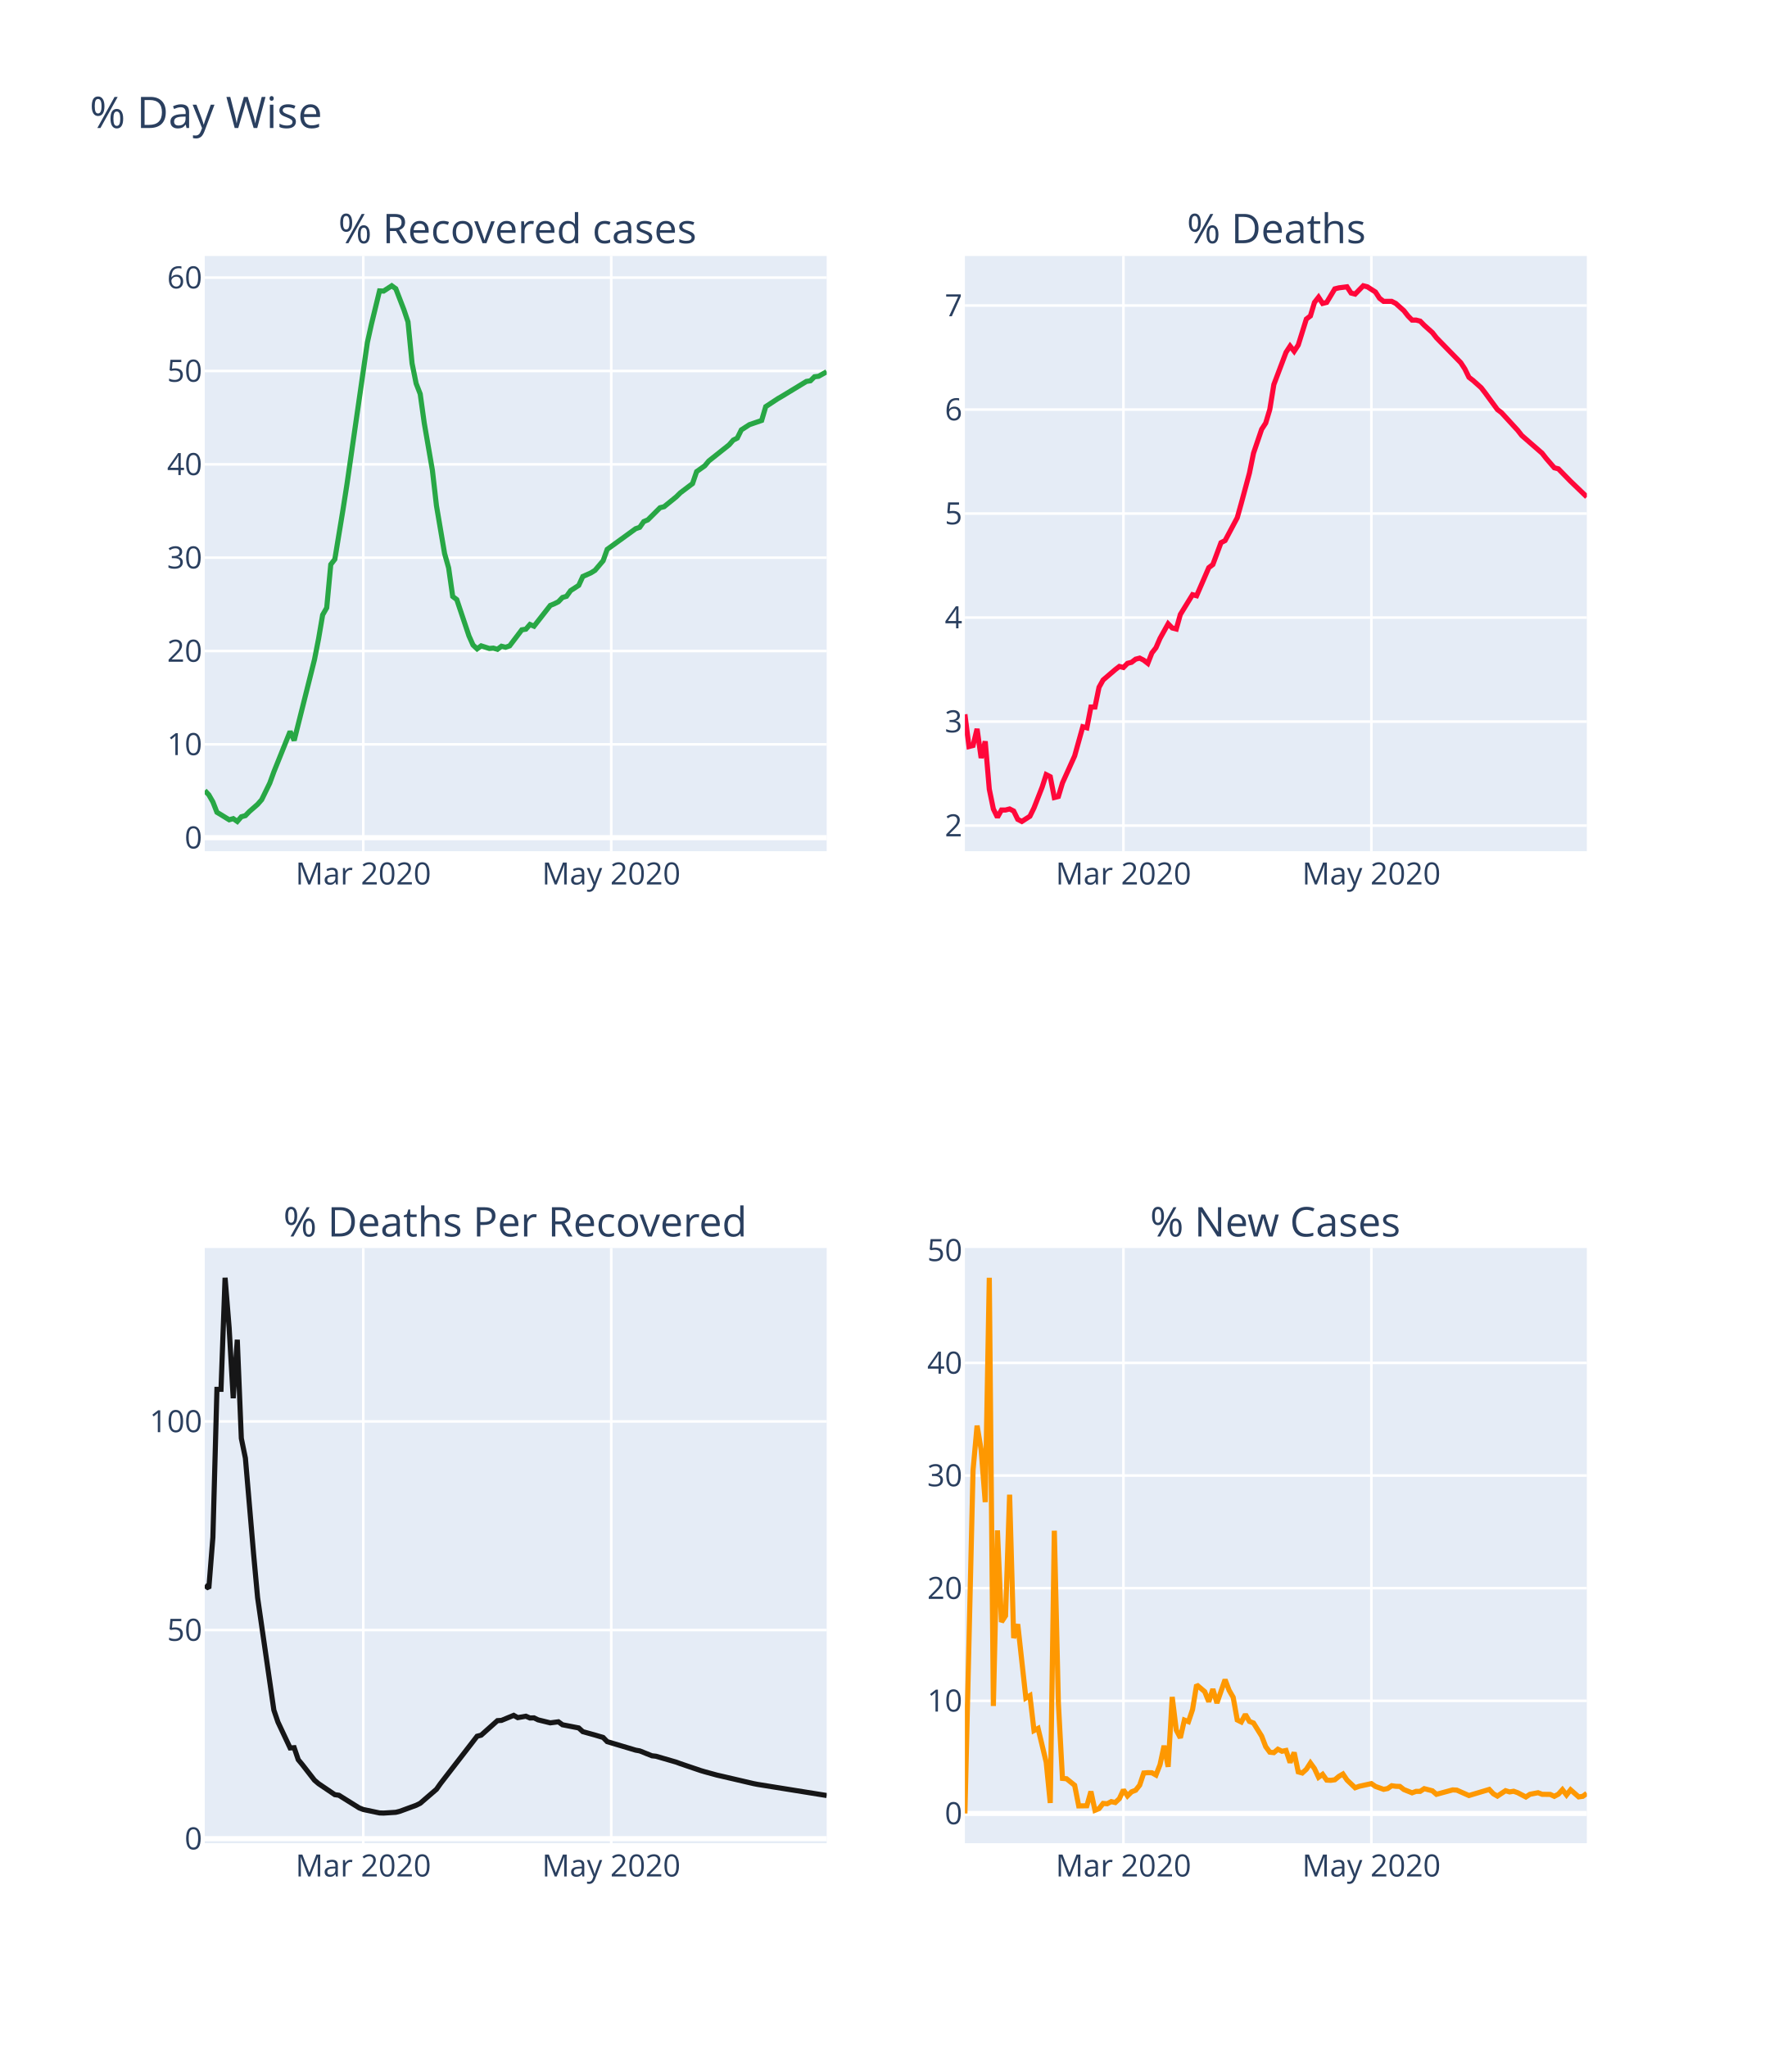
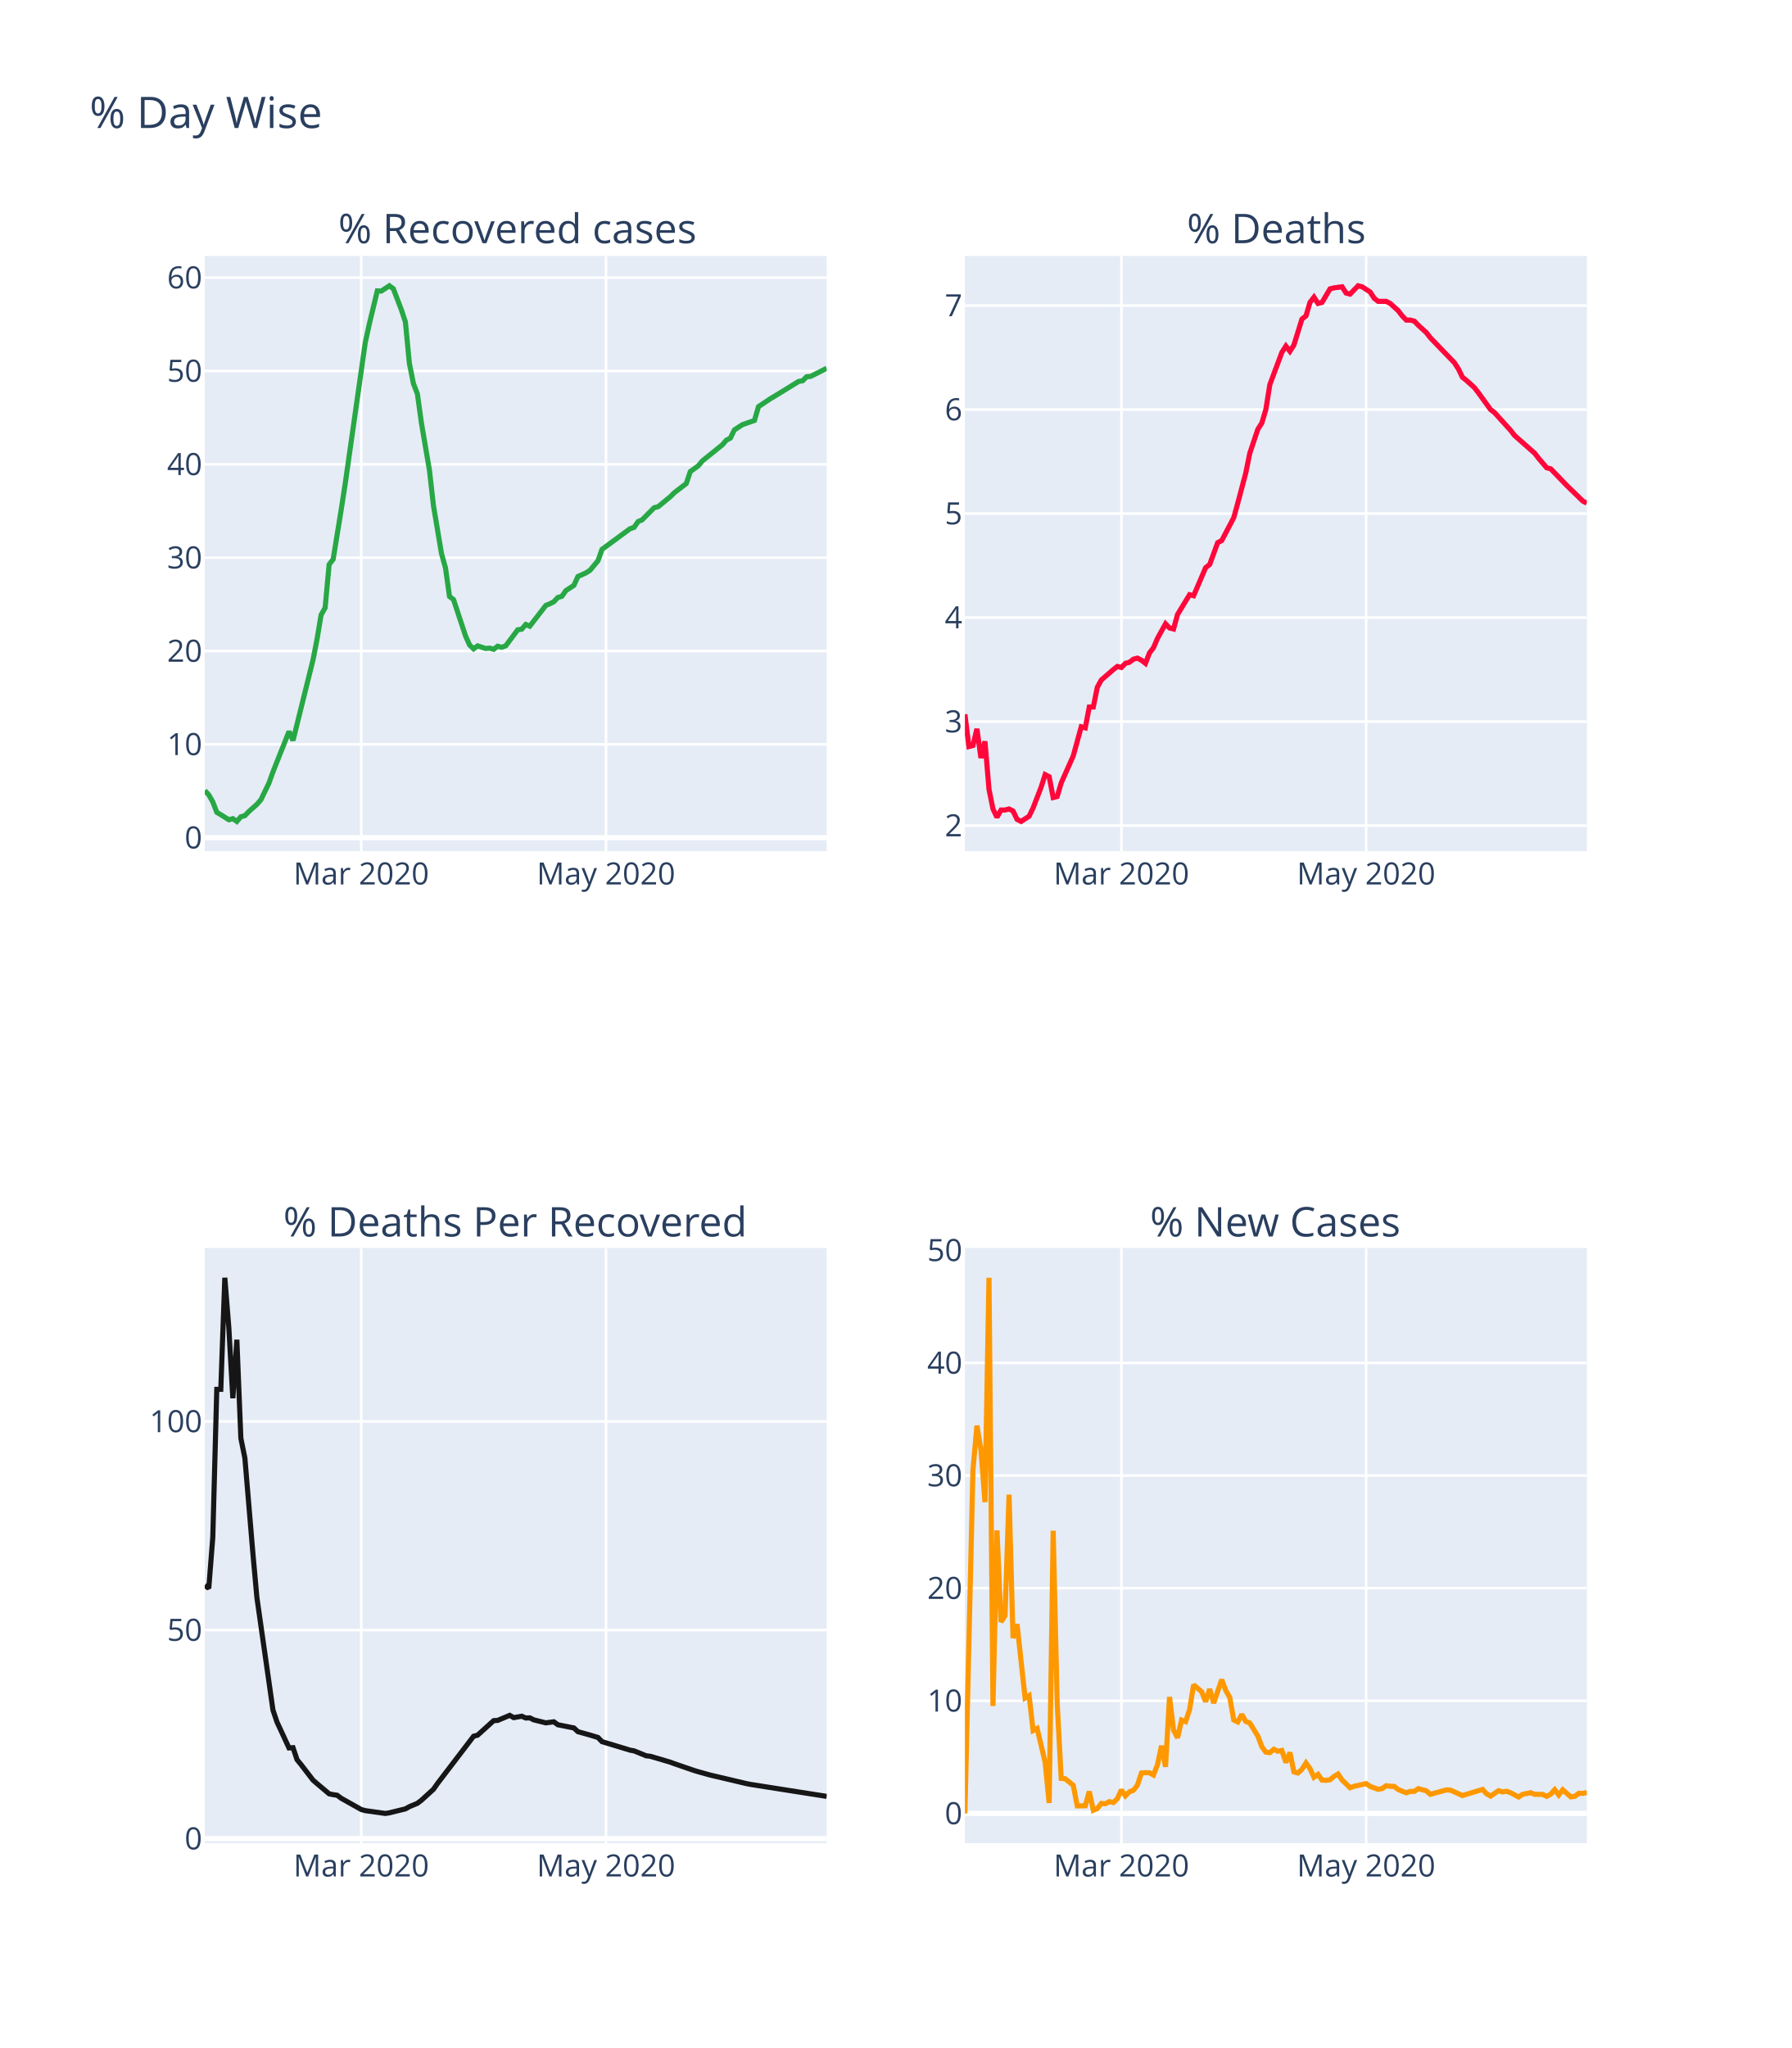
<svg xmlns="http://www.w3.org/2000/svg" class="main-svg" width="700" height="800" style="" viewBox="0 0 700 800">
  <rect x="0" y="0" width="700" height="800" style="fill: rgb(255, 255, 255); fill-opacity: 1;" />
-   <defs id="defs-163cea">
+   <defs id="defs-636d92">
    <g class="clips">
-       <clipPath id="clip163ceaxyplot" class="plotclip">
+       <clipPath id="clip636d92xyplot" class="plotclip">
        <rect width="243" height="232.5" />
      </clipPath>
-       <clipPath id="clip163ceax2y2plot" class="plotclip">
+       <clipPath id="clip636d92x2y2plot" class="plotclip">
        <rect width="243" height="232.5" />
      </clipPath>
-       <clipPath id="clip163ceax3y3plot" class="plotclip">
+       <clipPath id="clip636d92x3y3plot" class="plotclip">
        <rect width="243" height="232.5" />
      </clipPath>
-       <clipPath id="clip163ceax4y4plot" class="plotclip">
+       <clipPath id="clip636d92x4y4plot" class="plotclip">
        <rect width="243" height="232.5" />
      </clipPath>
-       <clipPath class="axesclip" id="clip163ceax">
+       <clipPath class="axesclip" id="clip636d92x">
        <rect x="80" y="0" width="243" height="800" />
      </clipPath>
-       <clipPath class="axesclip" id="clip163ceay">
+       <clipPath class="axesclip" id="clip636d92y">
        <rect x="0" y="100" width="700" height="232.5" />
      </clipPath>
-       <clipPath class="axesclip" id="clip163ceaxy">
+       <clipPath class="axesclip" id="clip636d92xy">
        <rect x="80" y="100" width="243" height="232.5" />
      </clipPath>
-       <clipPath class="axesclip" id="clip163ceay2">
+       <clipPath class="axesclip" id="clip636d92y2">
        <rect x="0" y="100" width="700" height="232.5" />
      </clipPath>
-       <clipPath class="axesclip" id="clip163ceaxy2">
+       <clipPath class="axesclip" id="clip636d92xy2">
        <rect x="80" y="100" width="243" height="232.5" />
      </clipPath>
-       <clipPath class="axesclip" id="clip163ceay3">
+       <clipPath class="axesclip" id="clip636d92y3">
        <rect x="0" y="487.5" width="700" height="232.5" />
      </clipPath>
-       <clipPath class="axesclip" id="clip163ceaxy3">
+       <clipPath class="axesclip" id="clip636d92xy3">
        <rect x="80" y="487.5" width="243" height="232.5" />
      </clipPath>
-       <clipPath class="axesclip" id="clip163ceay4">
+       <clipPath class="axesclip" id="clip636d92y4">
        <rect x="0" y="487.5" width="700" height="232.5" />
      </clipPath>
-       <clipPath class="axesclip" id="clip163ceaxy4">
+       <clipPath class="axesclip" id="clip636d92xy4">
        <rect x="80" y="487.5" width="243" height="232.5" />
      </clipPath>
-       <clipPath class="axesclip" id="clip163ceax2">
+       <clipPath class="axesclip" id="clip636d92x2">
        <rect x="377" y="0" width="243" height="800" />
      </clipPath>
-       <clipPath class="axesclip" id="clip163ceax2y">
+       <clipPath class="axesclip" id="clip636d92x2y">
        <rect x="377" y="100" width="243" height="232.5" />
      </clipPath>
-       <clipPath class="axesclip" id="clip163ceax2y2">
+       <clipPath class="axesclip" id="clip636d92x2y2">
        <rect x="377" y="100" width="243" height="232.5" />
      </clipPath>
-       <clipPath class="axesclip" id="clip163ceax2y3">
+       <clipPath class="axesclip" id="clip636d92x2y3">
        <rect x="377" y="487.5" width="243" height="232.5" />
      </clipPath>
-       <clipPath class="axesclip" id="clip163ceax2y4">
+       <clipPath class="axesclip" id="clip636d92x2y4">
        <rect x="377" y="487.5" width="243" height="232.5" />
      </clipPath>
-       <clipPath class="axesclip" id="clip163ceax3">
+       <clipPath class="axesclip" id="clip636d92x3">
        <rect x="80" y="0" width="243" height="800" />
      </clipPath>
-       <clipPath class="axesclip" id="clip163ceax3y">
+       <clipPath class="axesclip" id="clip636d92x3y">
        <rect x="80" y="100" width="243" height="232.5" />
      </clipPath>
-       <clipPath class="axesclip" id="clip163ceax3y2">
+       <clipPath class="axesclip" id="clip636d92x3y2">
        <rect x="80" y="100" width="243" height="232.5" />
      </clipPath>
-       <clipPath class="axesclip" id="clip163ceax3y3">
+       <clipPath class="axesclip" id="clip636d92x3y3">
        <rect x="80" y="487.5" width="243" height="232.5" />
      </clipPath>
-       <clipPath class="axesclip" id="clip163ceax3y4">
+       <clipPath class="axesclip" id="clip636d92x3y4">
        <rect x="80" y="487.5" width="243" height="232.5" />
      </clipPath>
-       <clipPath class="axesclip" id="clip163ceax4">
+       <clipPath class="axesclip" id="clip636d92x4">
        <rect x="377" y="0" width="243" height="800" />
      </clipPath>
-       <clipPath class="axesclip" id="clip163ceax4y">
+       <clipPath class="axesclip" id="clip636d92x4y">
        <rect x="377" y="100" width="243" height="232.5" />
      </clipPath>
-       <clipPath class="axesclip" id="clip163ceax4y2">
+       <clipPath class="axesclip" id="clip636d92x4y2">
        <rect x="377" y="100" width="243" height="232.5" />
      </clipPath>
-       <clipPath class="axesclip" id="clip163ceax4y3">
+       <clipPath class="axesclip" id="clip636d92x4y3">
        <rect x="377" y="487.5" width="243" height="232.5" />
      </clipPath>
-       <clipPath class="axesclip" id="clip163ceax4y4">
+       <clipPath class="axesclip" id="clip636d92x4y4">
        <rect x="377" y="487.5" width="243" height="232.5" />
      </clipPath>
    </g>
    <g class="gradients" />
  </defs>
  <g class="bglayer">
    <rect class="bg" x="80" y="100" width="243" height="232.5" style="fill: rgb(229, 236, 246); fill-opacity: 1; stroke-width: 0;" />
    <rect class="bg" x="377" y="100" width="243" height="232.5" style="fill: rgb(229, 236, 246); fill-opacity: 1; stroke-width: 0;" />
    <rect class="bg" x="80" y="487.5" width="243" height="232.5" style="fill: rgb(229, 236, 246); fill-opacity: 1; stroke-width: 0;" />
    <rect class="bg" x="377" y="487.5" width="243" height="232.5" style="fill: rgb(229, 236, 246); fill-opacity: 1; stroke-width: 0;" />
  </g>
  <g class="layer-below">
    <g class="imagelayer" />
    <g class="shapelayer" />
  </g>
  <g class="cartesianlayer">
    <g class="subplot xy">
      <g class="layer-subplot">
        <g class="shapelayer" />
        <g class="imagelayer" />
      </g>
      <g class="gridlayer">
        <g class="x">
-           <path class="xgrid crisp" transform="translate(141.94,0)" d="M0,100v232.5" style="stroke: rgb(255, 255, 255); stroke-opacity: 1; stroke-width: 1px;" />
-           <path class="xgrid crisp" transform="translate(238.82,0)" d="M0,100v232.5" style="stroke: rgb(255, 255, 255); stroke-opacity: 1; stroke-width: 1px;" />
+           <path class="xgrid crisp" transform="translate(141.14,0)" d="M0,100v232.5" style="stroke: rgb(255, 255, 255); stroke-opacity: 1; stroke-width: 1px;" />
+           <path class="xgrid crisp" transform="translate(236.77,0)" d="M0,100v232.5" style="stroke: rgb(255, 255, 255); stroke-opacity: 1; stroke-width: 1px;" />
        </g>
        <g class="y">
          <path class="ygrid crisp" transform="translate(0,290.76)" d="M80,0h243" style="stroke: rgb(255, 255, 255); stroke-opacity: 1; stroke-width: 1px;" />
          <path class="ygrid crisp" transform="translate(0,254.3)" d="M80,0h243" style="stroke: rgb(255, 255, 255); stroke-opacity: 1; stroke-width: 1px;" />
          <path class="ygrid crisp" transform="translate(0,217.84)" d="M80,0h243" style="stroke: rgb(255, 255, 255); stroke-opacity: 1; stroke-width: 1px;" />
          <path class="ygrid crisp" transform="translate(0,181.38)" d="M80,0h243" style="stroke: rgb(255, 255, 255); stroke-opacity: 1; stroke-width: 1px;" />
          <path class="ygrid crisp" transform="translate(0,144.91)" d="M80,0h243" style="stroke: rgb(255, 255, 255); stroke-opacity: 1; stroke-width: 1px;" />
          <path class="ygrid crisp" transform="translate(0,108.45)" d="M80,0h243" style="stroke: rgb(255, 255, 255); stroke-opacity: 1; stroke-width: 1px;" />
        </g>
      </g>
      <g class="zerolinelayer">
        <path class="yzl zl crisp" transform="translate(0,327.22)" d="M80,0h243" style="stroke: rgb(255, 255, 255); stroke-opacity: 1; stroke-width: 2px;" />
      </g>
      <path class="xlines-below" />
      <path class="ylines-below" />
      <g class="overlines-below" />
      <g class="xaxislayer-below" />
      <g class="yaxislayer-below" />
      <g class="overaxes-below" />
-       <g class="plot" transform="translate(80, 100)" clip-path="url('#clip163ceaxyplot')">
+       <g class="plot" transform="translate(80, 100)" clip-path="url('#clip636d92xyplot')">
        <g class="scatterlayer mlayer">
-           <g class="trace scatter trace6077ca" style="stroke-miterlimit: 2; opacity: 1;">
+           <g class="trace scatter trace83f8c4" style="stroke-miterlimit: 2; opacity: 1;">
            <g class="fills" />
            <g class="errorbars" />
            <g class="lines">
-               <path class="js-line" d="M0,208.81L1.59,210.48L3.18,213.25L4.76,217.3L6.35,218.25L9.53,220.22L11.12,219.78L12.71,220.88L14.29,219.05L15.88,218.61L17.47,216.97L20.65,214.2L22.24,212.38L25.41,205.89L27,201.51L33.35,185.73L34.94,189.23L42.88,157.62L44.47,149.52L46.06,140.19L47.65,137.42L49.24,120.5L50.82,118.46L54,99.17L55.59,89L63.53,33.83L65.12,26.65L68.29,13.63L69.88,13.7L73.06,11.63L74.65,12.79L77.82,21L79.41,25.74L81,41.92L82.59,49.8L84.18,53.88L85.76,65.26L88.94,83.67L90.53,97.53L93.71,116.23L95.29,121.85L96.88,133L98.47,134.21L103.24,148.43L104.82,151.96L106.41,153.46L108,152.29L111.18,153.31L112.76,153.17L114.35,153.64L115.94,152.44L117.53,152.84L119.12,152.29L123.88,146.02L125.47,145.77L127.06,143.94L128.65,144.6L135,136.5L136.59,135.85L138.18,135.05L139.76,133.4L141.35,132.93L142.94,130.71L146.12,128.66L147.71,125.2L150.88,123.78L152.47,122.79L155.65,119.04L157.24,114.59L168.35,106.53L169.94,105.99L171.53,103.73L173.12,103.07L177.88,98.33L179.47,97.93L184.24,94.06L185.82,92.5L190.59,88.89L192.18,84.22L195.35,81.96L196.94,80.06L204.88,73.75L206.47,71.93L208.06,71.13L209.65,67.92L212.82,65.88L214.41,65.33L217.59,64.24L219.18,58.84L223.94,55.71L225.53,54.79L235.06,49L236.65,48.74L238.24,47.17L239.82,46.99L243,45.21" style="vector-effect: non-scaling-stroke; fill: none; stroke: rgb(40, 167, 69); stroke-opacity: 1; stroke-width: 2px; opacity: 1;" />
+               <path class="js-line" d="M0,208.81L1.57,210.48L3.14,213.25L4.7,217.3L6.27,218.25L9.41,220.22L10.97,219.78L12.54,220.88L14.11,219.05L15.68,218.61L17.25,216.97L20.38,214.2L21.95,212.38L25.08,205.89L26.65,201.51L32.92,185.73L34.49,189.23L42.33,157.62L43.9,149.52L45.46,140.19L47.03,137.42L48.6,120.5L50.17,118.46L53.3,99.17L54.87,89L62.71,33.83L64.28,26.65L67.41,13.63L68.98,13.7L72.12,11.63L73.68,12.79L76.82,21L78.39,25.74L79.95,41.92L81.52,49.8L83.09,53.88L84.66,65.26L87.79,83.67L89.36,97.53L92.5,116.23L94.06,121.85L95.63,133L97.2,134.21L101.9,148.43L103.47,151.96L105.04,153.46L106.61,152.29L109.74,153.31L111.31,153.17L112.88,153.64L114.45,152.44L116.01,152.84L117.58,152.29L122.28,146.02L123.85,145.77L125.42,143.94L126.99,144.6L133.26,136.5L134.83,135.85L136.39,135.05L137.96,133.4L139.53,132.93L141.1,130.71L144.23,128.66L145.8,125.2L148.94,123.78L150.5,122.79L153.64,119.04L155.21,114.59L166.18,106.53L167.75,105.99L169.32,103.73L170.88,103.07L175.59,98.33L177.15,97.93L181.86,94.06L183.43,92.5L188.13,88.89L189.7,84.22L192.83,81.96L194.4,80.06L202.24,73.75L203.81,71.93L205.37,71.13L206.94,67.92L210.08,65.88L211.65,65.33L214.78,64.24L216.35,58.84L221.05,55.71L222.62,54.79L232.03,49L233.59,48.74L235.16,47.17L236.73,47.03L243,43.86" style="vector-effect: non-scaling-stroke; fill: none; stroke: rgb(40, 167, 69); stroke-opacity: 1; stroke-width: 2px; opacity: 1;" />
            </g>
            <g class="points" />
            <g class="text" />
          </g>
        </g>
      </g>
      <g class="overplot" />
      <path class="xlines-above crisp" d="M0,0" style="fill: none;" />
      <path class="ylines-above crisp" d="M0,0" style="fill: none;" />
      <g class="overlines-above" />
      <g class="xaxislayer-above">
        <g class="xtick">
-           <text text-anchor="middle" x="0" y="345.5" transform="translate(141.94,0)" style="font-family: 'Open Sans', verdana, arial, sans-serif; font-size: 12px; fill: rgb(42, 63, 95); fill-opacity: 1; white-space: pre;">Mar 2020</text>
+           <text text-anchor="middle" x="0" y="345.5" transform="translate(141.14,0)" style="font-family: 'Open Sans', verdana, arial, sans-serif; font-size: 12px; fill: rgb(42, 63, 95); fill-opacity: 1; white-space: pre;">Mar 2020</text>
        </g>
        <g class="xtick">
-           <text text-anchor="middle" x="0" y="345.5" transform="translate(238.82,0)" style="font-family: 'Open Sans', verdana, arial, sans-serif; font-size: 12px; fill: rgb(42, 63, 95); fill-opacity: 1; white-space: pre;">May 2020</text>
+           <text text-anchor="middle" x="0" y="345.5" transform="translate(236.77,0)" style="font-family: 'Open Sans', verdana, arial, sans-serif; font-size: 12px; fill: rgb(42, 63, 95); fill-opacity: 1; white-space: pre;">May 2020</text>
        </g>
      </g>
      <g class="yaxislayer-above">
        <g class="ytick">
          <text text-anchor="end" x="79" y="4.2" transform="translate(0,327.22)" style="font-family: 'Open Sans', verdana, arial, sans-serif; font-size: 12px; fill: rgb(42, 63, 95); fill-opacity: 1; white-space: pre;">0</text>
        </g>
        <g class="ytick">
          <text text-anchor="end" x="79" y="4.2" transform="translate(0,290.76)" style="font-family: 'Open Sans', verdana, arial, sans-serif; font-size: 12px; fill: rgb(42, 63, 95); fill-opacity: 1; white-space: pre;">10</text>
        </g>
        <g class="ytick">
          <text text-anchor="end" x="79" y="4.2" transform="translate(0,254.3)" style="font-family: 'Open Sans', verdana, arial, sans-serif; font-size: 12px; fill: rgb(42, 63, 95); fill-opacity: 1; white-space: pre;">20</text>
        </g>
        <g class="ytick">
          <text text-anchor="end" x="79" y="4.2" transform="translate(0,217.84)" style="font-family: 'Open Sans', verdana, arial, sans-serif; font-size: 12px; fill: rgb(42, 63, 95); fill-opacity: 1; white-space: pre;">30</text>
        </g>
        <g class="ytick">
          <text text-anchor="end" x="79" y="4.2" transform="translate(0,181.38)" style="font-family: 'Open Sans', verdana, arial, sans-serif; font-size: 12px; fill: rgb(42, 63, 95); fill-opacity: 1; white-space: pre;">40</text>
        </g>
        <g class="ytick">
          <text text-anchor="end" x="79" y="4.2" transform="translate(0,144.91)" style="font-family: 'Open Sans', verdana, arial, sans-serif; font-size: 12px; fill: rgb(42, 63, 95); fill-opacity: 1; white-space: pre;">50</text>
        </g>
        <g class="ytick">
          <text text-anchor="end" x="79" y="4.2" transform="translate(0,108.45)" style="font-family: 'Open Sans', verdana, arial, sans-serif; font-size: 12px; fill: rgb(42, 63, 95); fill-opacity: 1; white-space: pre;">60</text>
        </g>
      </g>
      <g class="overaxes-above" />
    </g>
    <g class="subplot x2y2">
      <g class="layer-subplot">
        <g class="shapelayer" />
        <g class="imagelayer" />
      </g>
      <g class="gridlayer">
        <g class="x2">
-           <path class="x2grid crisp" transform="translate(438.94,0)" d="M0,100v232.5" style="stroke: rgb(255, 255, 255); stroke-opacity: 1; stroke-width: 1px;" />
-           <path class="x2grid crisp" transform="translate(535.82,0)" d="M0,100v232.5" style="stroke: rgb(255, 255, 255); stroke-opacity: 1; stroke-width: 1px;" />
+           <path class="x2grid crisp" transform="translate(438.14,0)" d="M0,100v232.5" style="stroke: rgb(255, 255, 255); stroke-opacity: 1; stroke-width: 1px;" />
+           <path class="x2grid crisp" transform="translate(533.77,0)" d="M0,100v232.5" style="stroke: rgb(255, 255, 255); stroke-opacity: 1; stroke-width: 1px;" />
        </g>
        <g class="y2">
          <path class="y2grid crisp" transform="translate(0,322.5)" d="M377,0h243" style="stroke: rgb(255, 255, 255); stroke-opacity: 1; stroke-width: 1px;" />
          <path class="y2grid crisp" transform="translate(0,281.87)" d="M377,0h243" style="stroke: rgb(255, 255, 255); stroke-opacity: 1; stroke-width: 1px;" />
          <path class="y2grid crisp" transform="translate(0,241.24)" d="M377,0h243" style="stroke: rgb(255, 255, 255); stroke-opacity: 1; stroke-width: 1px;" />
          <path class="y2grid crisp" transform="translate(0,200.61)" d="M377,0h243" style="stroke: rgb(255, 255, 255); stroke-opacity: 1; stroke-width: 1px;" />
          <path class="y2grid crisp" transform="translate(0,159.98)" d="M377,0h243" style="stroke: rgb(255, 255, 255); stroke-opacity: 1; stroke-width: 1px;" />
          <path class="y2grid crisp" transform="translate(0,119.34)" d="M377,0h243" style="stroke: rgb(255, 255, 255); stroke-opacity: 1; stroke-width: 1px;" />
        </g>
      </g>
      <g class="zerolinelayer" />
      <path class="xlines-below" />
      <path class="ylines-below" />
      <g class="overlines-below" />
      <g class="xaxislayer-below" />
      <g class="yaxislayer-below" />
      <g class="overaxes-below" />
-       <g class="plot" transform="translate(377, 100)" clip-path="url('#clip163ceax2y2plot')">
+       <g class="plot" transform="translate(377, 100)" clip-path="url('#clip636d92x2y2plot')">
        <g class="scatterlayer mlayer">
-           <g class="trace scatter trace3fb227" style="stroke-miterlimit: 2; opacity: 1;">
+           <g class="trace scatter trace9c7439" style="stroke-miterlimit: 2; opacity: 1;">
            <g class="fills" />
            <g class="errorbars" />
            <g class="lines">
-               <path class="js-line" d="M0,179.03L1.59,191.62L3.18,191.21L4.76,184.71L6.35,196.09L7.94,189.59L9.53,208.28L11.12,216L12.71,219.25L14.29,216.41L15.88,216.41L17.47,216L19.06,216.81L20.65,220.06L22.24,220.88L25.41,218.84L27,215.59L30.18,207.47L31.76,202.59L33.35,203.4L34.94,211.53L36.53,211.12L38.12,205.84L42.88,195.28L44.47,189.59L46.06,183.9L47.65,184.31L49.24,176.18L50.82,176.18L52.41,168.46L54,165.62L58.76,161.55L60.35,160.33L61.94,160.74L63.53,159.12L65.12,158.71L66.71,157.49L68.29,157.08L69.88,157.9L71.47,159.12L73.06,155.05L74.65,153.02L76.24,149.36L79.41,143.68L81,145.3L82.59,145.71L84.18,140.02L88.94,132.3L90.53,132.71L95.29,121.74L96.88,120.52L100.06,111.98L101.65,111.17L106.41,102.23L108,96.54L111.18,84.76L112.76,77.04L115.94,67.7L117.53,65.26L119.12,59.98L120.71,50.22L125.47,37.63L127.06,35.19L128.65,37.22L130.24,34.78L133.41,24.63L135,23.41L136.59,18.13L138.18,16.09L139.76,18.53L141.35,18.13L144.53,12.84L146.12,12.44L149.29,12.03L150.88,14.47L152.47,14.88L154.06,13.25L155.65,11.63L157.24,12.03L160.41,14.06L162,16.5L163.59,17.72L165.18,17.72L166.76,17.72L168.35,18.53L171.53,21.38L173.12,23.41L174.71,25.03L176.29,25.03L177.88,25.44L179.47,27.06L182.65,29.91L184.24,31.94L187.41,35.19L189,36.82L193.76,41.69L195.35,44.13L196.94,47.38L198.53,48.6L201.71,51.44L203.29,53.48L208.06,59.98L209.65,61.19L216,68.1L217.59,70.13L225.53,77.04L227.12,79.07L230.29,82.73L231.88,83.14L235.06,86.39L236.65,88.01L243,94.11" style="vector-effect: non-scaling-stroke; fill: none; stroke: rgb(255, 7, 58); stroke-opacity: 1; stroke-width: 2px; opacity: 1;" />
+               <path class="js-line" d="M0,179.03L1.57,191.62L3.14,191.21L4.7,184.71L6.27,196.09L7.84,189.59L9.41,208.28L10.97,216L12.54,219.25L14.11,216.41L15.68,216.41L17.25,216L18.81,216.81L20.38,220.06L21.95,220.88L25.08,218.84L26.65,215.59L29.79,207.47L31.35,202.59L32.92,203.4L34.49,211.53L36.06,211.12L37.63,205.84L42.33,195.28L43.9,189.59L45.46,183.9L47.03,184.31L48.6,176.18L50.17,176.18L51.74,168.46L53.3,165.62L58.01,161.55L59.57,160.33L61.14,160.74L62.71,159.12L64.28,158.71L65.85,157.49L67.41,157.08L68.98,157.9L70.55,159.12L72.12,155.05L73.68,153.02L75.25,149.36L78.39,143.68L79.95,145.3L81.52,145.71L83.09,140.02L87.79,132.3L89.36,132.71L94.06,121.74L95.63,120.52L98.77,111.98L100.34,111.17L105.04,102.23L106.61,96.54L109.74,84.76L111.31,77.04L114.45,67.7L116.01,65.26L117.58,59.98L119.15,50.22L123.85,37.63L125.42,35.19L126.99,37.22L128.55,34.78L131.69,24.63L133.26,23.41L134.83,18.13L136.39,16.09L137.96,18.53L139.53,18.13L142.66,12.84L144.23,12.44L147.37,12.03L148.94,14.47L150.5,14.88L152.07,13.25L153.64,11.63L155.21,12.03L158.34,14.06L159.91,16.5L161.48,17.72L163.05,17.72L164.61,17.72L166.18,18.53L169.32,21.38L170.88,23.41L172.45,25.03L174.02,25.03L175.59,25.44L177.15,27.06L180.29,29.91L181.86,31.94L186.56,36.82L188.13,38.44L191.26,41.69L192.83,44.13L194.4,47.38L195.97,48.6L199.1,51.44L200.67,53.48L205.37,59.98L206.94,61.19L213.21,68.1L214.78,70.13L222.62,77.04L224.19,79.07L227.32,82.73L228.89,83.14L233.59,88.01L235.16,89.64L241.43,95.73L243,96.54" style="vector-effect: non-scaling-stroke; fill: none; stroke: rgb(255, 7, 58); stroke-opacity: 1; stroke-width: 2px; opacity: 1;" />
            </g>
            <g class="points" />
            <g class="text" />
          </g>
        </g>
      </g>
      <g class="overplot" />
      <path class="xlines-above crisp" d="M0,0" style="fill: none;" />
      <path class="ylines-above crisp" d="M0,0" style="fill: none;" />
      <g class="overlines-above" />
      <g class="xaxislayer-above">
        <g class="x2tick">
-           <text text-anchor="middle" x="0" y="345.5" transform="translate(438.94,0)" style="font-family: 'Open Sans', verdana, arial, sans-serif; font-size: 12px; fill: rgb(42, 63, 95); fill-opacity: 1; white-space: pre;">Mar 2020</text>
+           <text text-anchor="middle" x="0" y="345.5" transform="translate(438.14,0)" style="font-family: 'Open Sans', verdana, arial, sans-serif; font-size: 12px; fill: rgb(42, 63, 95); fill-opacity: 1; white-space: pre;">Mar 2020</text>
        </g>
        <g class="x2tick">
-           <text text-anchor="middle" x="0" y="345.5" transform="translate(535.82,0)" style="font-family: 'Open Sans', verdana, arial, sans-serif; font-size: 12px; fill: rgb(42, 63, 95); fill-opacity: 1; white-space: pre;">May 2020</text>
+           <text text-anchor="middle" x="0" y="345.5" transform="translate(533.77,0)" style="font-family: 'Open Sans', verdana, arial, sans-serif; font-size: 12px; fill: rgb(42, 63, 95); fill-opacity: 1; white-space: pre;">May 2020</text>
        </g>
      </g>
      <g class="yaxislayer-above">
        <g class="y2tick">
          <text text-anchor="end" x="376" y="4.2" transform="translate(0,322.5)" style="font-family: 'Open Sans', verdana, arial, sans-serif; font-size: 12px; fill: rgb(42, 63, 95); fill-opacity: 1; white-space: pre;">2</text>
        </g>
        <g class="y2tick">
          <text text-anchor="end" x="376" y="4.2" transform="translate(0,281.87)" style="font-family: 'Open Sans', verdana, arial, sans-serif; font-size: 12px; fill: rgb(42, 63, 95); fill-opacity: 1; white-space: pre;">3</text>
        </g>
        <g class="y2tick">
          <text text-anchor="end" x="376" y="4.2" transform="translate(0,241.24)" style="font-family: 'Open Sans', verdana, arial, sans-serif; font-size: 12px; fill: rgb(42, 63, 95); fill-opacity: 1; white-space: pre;">4</text>
        </g>
        <g class="y2tick">
          <text text-anchor="end" x="376" y="4.2" transform="translate(0,200.61)" style="font-family: 'Open Sans', verdana, arial, sans-serif; font-size: 12px; fill: rgb(42, 63, 95); fill-opacity: 1; white-space: pre;">5</text>
        </g>
        <g class="y2tick">
          <text text-anchor="end" x="376" y="4.2" transform="translate(0,159.98)" style="font-family: 'Open Sans', verdana, arial, sans-serif; font-size: 12px; fill: rgb(42, 63, 95); fill-opacity: 1; white-space: pre;">6</text>
        </g>
        <g class="y2tick">
          <text text-anchor="end" x="376" y="4.2" transform="translate(0,119.34)" style="font-family: 'Open Sans', verdana, arial, sans-serif; font-size: 12px; fill: rgb(42, 63, 95); fill-opacity: 1; white-space: pre;">7</text>
        </g>
      </g>
      <g class="overaxes-above" />
    </g>
    <g class="subplot x3y3">
      <g class="layer-subplot">
        <g class="shapelayer" />
        <g class="imagelayer" />
      </g>
      <g class="gridlayer">
        <g class="x3">
-           <path class="x3grid crisp" transform="translate(141.94,0)" d="M0,487.5v232.5" style="stroke: rgb(255, 255, 255); stroke-opacity: 1; stroke-width: 1px;" />
-           <path class="x3grid crisp" transform="translate(238.82,0)" d="M0,487.5v232.5" style="stroke: rgb(255, 255, 255); stroke-opacity: 1; stroke-width: 1px;" />
+           <path class="x3grid crisp" transform="translate(141.14,0)" d="M0,487.5v232.5" style="stroke: rgb(255, 255, 255); stroke-opacity: 1; stroke-width: 1px;" />
+           <path class="x3grid crisp" transform="translate(236.77,0)" d="M0,487.5v232.5" style="stroke: rgb(255, 255, 255); stroke-opacity: 1; stroke-width: 1px;" />
        </g>
        <g class="y3">
          <path class="y3grid crisp" transform="translate(0,636.73)" d="M80,0h243" style="stroke: rgb(255, 255, 255); stroke-opacity: 1; stroke-width: 1px;" />
          <path class="y3grid crisp" transform="translate(0,555.24)" d="M80,0h243" style="stroke: rgb(255, 255, 255); stroke-opacity: 1; stroke-width: 1px;" />
        </g>
      </g>
      <g class="zerolinelayer">
        <path class="y3zl zl crisp" transform="translate(0,718.22)" d="M80,0h243" style="stroke: rgb(255, 255, 255); stroke-opacity: 1; stroke-width: 2px;" />
      </g>
      <path class="xlines-below" />
      <path class="ylines-below" />
      <g class="overlines-below" />
      <g class="xaxislayer-below" />
      <g class="yaxislayer-below" />
      <g class="overaxes-below" />
-       <g class="plot" transform="translate(80, 487.5)" clip-path="url('#clip163ceax3y3plot')">
+       <g class="plot" transform="translate(80, 487.5)" clip-path="url('#clip636d92x3y3plot')">
        <g class="scatterlayer mlayer">
-           <g class="trace scatter trace69d573" style="stroke-miterlimit: 2; opacity: 1;">
+           <g class="trace scatter tracea879ef" style="stroke-miterlimit: 2; opacity: 1;">
            <g class="fills" />
            <g class="errorbars" />
            <g class="lines">
-               <path class="js-line" d="M0,131.77L1.59,132.93L3.18,113.01L4.76,55.21L6.35,55.21L7.94,11.63L9.53,31.18L11.12,58.68L12.71,35.83L14.29,74.34L15.88,82.08L19.06,119.27L20.65,136.6L27,180.49L28.59,185.17L33.35,195.29L34.94,195.19L36.53,199.88L38.12,201.79L42.88,207.9L44.47,209.25L50.82,213.54L52.41,213.77L60.35,218.72L61.94,219.34L68.29,220.68L69.88,220.73L74.65,220.43L76.24,220.03L82.59,217.7L84.18,216.91L90.53,211.44L92.12,209.19L106.41,190.72L108,190.3L114.35,184.63L115.94,184.53L120.71,182.56L122.29,183.45L125.47,182.9L127.06,183.59L128.65,183.54L130.24,184.32L133.41,185.1L135,185.49L138.18,185.08L139.76,186.23L146.12,187.48L147.71,188.93L150.88,189.81L152.47,190.25L155.65,191.2L157.24,192.83L168.35,196.15L169.94,196.44L174.71,198.35L176.29,198.53L184.24,200.84L185.82,201.43L193.76,204.12L195.35,204.59L200.12,205.9L201.71,206.26L214.41,209.22L216,209.53L243,213.87" style="vector-effect: non-scaling-stroke; fill: none; stroke: rgb(22, 22, 23); stroke-opacity: 1; stroke-width: 2px; opacity: 1;" />
+               <path class="js-line" d="M0,131.77L1.57,132.93L3.14,113.01L4.7,55.21L6.27,55.21L7.84,11.63L9.41,31.18L10.97,58.68L12.54,35.83L14.11,74.34L15.68,82.08L18.81,119.27L20.38,136.6L26.65,180.49L28.22,185.17L32.92,195.29L34.49,195.19L36.06,199.88L37.63,201.79L42.33,207.9L43.9,209.25L48.6,213.21L50.17,213.54L51.74,213.77L53.3,214.94L61.14,219.34L62.71,219.78L70.55,220.88L72.12,220.63L78.39,219.1L79.95,218.23L83.09,216.91L84.66,215.72L89.36,211.44L90.93,209.19L105.04,190.72L106.61,190.3L112.88,184.63L114.45,184.53L119.15,182.56L120.72,183.45L123.85,182.9L125.42,183.59L126.99,183.54L128.55,184.32L131.69,185.1L133.26,185.49L136.39,185.08L137.96,186.23L144.23,187.48L145.8,188.93L148.94,189.81L150.5,190.25L153.64,191.2L155.21,192.83L166.18,196.15L167.75,196.44L172.45,198.35L174.02,198.53L181.86,200.84L183.43,201.43L191.26,204.12L192.83,204.59L197.54,205.9L199.1,206.26L211.65,209.22L213.21,209.53L243,214.21" style="vector-effect: non-scaling-stroke; fill: none; stroke: rgb(22, 22, 23); stroke-opacity: 1; stroke-width: 2px; opacity: 1;" />
            </g>
            <g class="points" />
            <g class="text" />
          </g>
        </g>
      </g>
      <g class="overplot" />
      <path class="xlines-above crisp" d="M0,0" style="fill: none;" />
      <path class="ylines-above crisp" d="M0,0" style="fill: none;" />
      <g class="overlines-above" />
      <g class="xaxislayer-above">
        <g class="x3tick">
-           <text text-anchor="middle" x="0" y="733" transform="translate(141.94,0)" style="font-family: 'Open Sans', verdana, arial, sans-serif; font-size: 12px; fill: rgb(42, 63, 95); fill-opacity: 1; white-space: pre;">Mar 2020</text>
+           <text text-anchor="middle" x="0" y="733" transform="translate(141.14,0)" style="font-family: 'Open Sans', verdana, arial, sans-serif; font-size: 12px; fill: rgb(42, 63, 95); fill-opacity: 1; white-space: pre;">Mar 2020</text>
        </g>
        <g class="x3tick">
-           <text text-anchor="middle" x="0" y="733" transform="translate(238.82,0)" style="font-family: 'Open Sans', verdana, arial, sans-serif; font-size: 12px; fill: rgb(42, 63, 95); fill-opacity: 1; white-space: pre;">May 2020</text>
+           <text text-anchor="middle" x="0" y="733" transform="translate(236.77,0)" style="font-family: 'Open Sans', verdana, arial, sans-serif; font-size: 12px; fill: rgb(42, 63, 95); fill-opacity: 1; white-space: pre;">May 2020</text>
        </g>
      </g>
      <g class="yaxislayer-above">
        <g class="y3tick">
          <text text-anchor="end" x="79" y="4.2" transform="translate(0,718.22)" style="font-family: 'Open Sans', verdana, arial, sans-serif; font-size: 12px; fill: rgb(42, 63, 95); fill-opacity: 1; white-space: pre;">0</text>
        </g>
        <g class="y3tick">
          <text text-anchor="end" x="79" y="4.2" transform="translate(0,636.73)" style="font-family: 'Open Sans', verdana, arial, sans-serif; font-size: 12px; fill: rgb(42, 63, 95); fill-opacity: 1; white-space: pre;">50</text>
        </g>
        <g class="y3tick">
          <text text-anchor="end" x="79" y="4.2" transform="translate(0,555.24)" style="font-family: 'Open Sans', verdana, arial, sans-serif; font-size: 12px; fill: rgb(42, 63, 95); fill-opacity: 1; white-space: pre;">100</text>
        </g>
      </g>
      <g class="overaxes-above" />
    </g>
    <g class="subplot x4y4">
      <g class="layer-subplot">
        <g class="shapelayer" />
        <g class="imagelayer" />
      </g>
      <g class="gridlayer">
        <g class="x4">
-           <path class="x4grid crisp" transform="translate(438.94,0)" d="M0,487.5v232.5" style="stroke: rgb(255, 255, 255); stroke-opacity: 1; stroke-width: 1px;" />
-           <path class="x4grid crisp" transform="translate(535.82,0)" d="M0,487.5v232.5" style="stroke: rgb(255, 255, 255); stroke-opacity: 1; stroke-width: 1px;" />
+           <path class="x4grid crisp" transform="translate(438.14,0)" d="M0,487.5v232.5" style="stroke: rgb(255, 255, 255); stroke-opacity: 1; stroke-width: 1px;" />
+           <path class="x4grid crisp" transform="translate(533.77,0)" d="M0,487.5v232.5" style="stroke: rgb(255, 255, 255); stroke-opacity: 1; stroke-width: 1px;" />
        </g>
        <g class="y4">
          <path class="y4grid crisp" transform="translate(0,664.38)" d="M377,0h243" style="stroke: rgb(255, 255, 255); stroke-opacity: 1; stroke-width: 1px;" />
          <path class="y4grid crisp" transform="translate(0,620.38)" d="M377,0h243" style="stroke: rgb(255, 255, 255); stroke-opacity: 1; stroke-width: 1px;" />
          <path class="y4grid crisp" transform="translate(0,576.38)" d="M377,0h243" style="stroke: rgb(255, 255, 255); stroke-opacity: 1; stroke-width: 1px;" />
          <path class="y4grid crisp" transform="translate(0,532.39)" d="M377,0h243" style="stroke: rgb(255, 255, 255); stroke-opacity: 1; stroke-width: 1px;" />
        </g>
      </g>
      <g class="zerolinelayer">
        <path class="y4zl zl crisp" transform="translate(0,708.38)" d="M377,0h243" style="stroke: rgb(255, 255, 255); stroke-opacity: 1; stroke-width: 2px;" />
      </g>
      <path class="xlines-below" />
      <path class="ylines-below" />
      <g class="overlines-below" />
      <g class="xaxislayer-below" />
      <g class="yaxislayer-below" />
      <g class="overaxes-below" />
-       <g class="plot" transform="translate(377, 487.5)" clip-path="url('#clip163ceax4y4plot')">
+       <g class="plot" transform="translate(377, 487.5)" clip-path="url('#clip636d92x4y4plot')">
        <g class="scatterlayer mlayer">
-           <g class="trace scatter trace9ee8a7" style="stroke-miterlimit: 2; opacity: 1;">
+           <g class="trace scatter trace67bff3" style="stroke-miterlimit: 2; opacity: 1;">
            <g class="fills" />
            <g class="errorbars" />
            <g class="lines">
-               <path class="js-line" d="M0,220.88L3.18,86.86L4.76,69.39L6.35,78.81L7.94,99.27L9.53,11.63L11.12,178.9L12.71,110.31L14.29,146.08L15.88,143.66L17.47,96.36L19.06,152.37L20.65,146.96L23.82,175.78L25.41,174.85L27,188.49L28.59,187.66L31.76,200.86L33.35,216.78L34.94,110.44L36.53,177.98L38.12,207.19L39.71,207.32L42.88,209.88L44.47,217.93L47.65,217.88L49.24,212.3L50.82,219.64L52.41,218.98L54,216.96L55.59,217.09L57.18,216.26L58.76,216.61L60.35,215.11L61.94,211.68L63.53,214.01L65.12,212.43L66.71,211.81L68.29,209.83L69.88,205.08L71.47,204.95L73.06,204.99L74.65,205.87L76.24,201.82L77.82,194.43L79.41,202.66L81,175.38L82.59,188.32L84.18,191.35L85.76,184.4L87.35,185.02L88.94,180.31L90.53,170.63L93.71,173.31L95.29,177.23L96.88,172.3L98.47,177.76L101.65,168.61L103.24,172.79L104.82,175.51L106.41,184.36L108,185.15L109.59,182.2L111.18,184.93L112.76,185.55L115.94,190.65L117.53,194.78L119.12,196.94L120.71,197.12L122.29,195.8L123.88,196.59L125.47,196.28L127.06,200.99L128.65,197.07L130.24,204.64L131.82,205.08L133.41,203.63L135,201.16L136.59,203.36L138.18,206.75L139.76,205.61L141.35,207.85L142.94,207.94L144.53,207.72L146.12,206.4L147.71,205.48L149.29,207.81L152.47,210.84L154.06,210.27L158.82,209.22L160.41,210.32L163.59,211.46L165.18,211.15L166.76,210.05L168.35,210.27L169.94,210.32L171.53,211.55L174.71,212.82L176.29,212.25L177.88,212.25L179.47,211.2L182.65,212.03L184.24,213.4L190.59,211.68L192.18,211.77L196.94,213.88L198.53,213.4L204.88,211.5L206.47,213.18L208.06,214.1L209.65,213.04L211.24,211.99L212.82,212.47L214.41,212.21L216,212.78L219.18,214.45L220.76,213.4L223.94,212.78L225.53,213.4L228.71,213.44L230.29,214.19L231.88,213.35L233.47,211.59L235.06,213.66L236.65,211.64L239.82,214.41L241.41,214.19L243,213.04" style="vector-effect: non-scaling-stroke; fill: none; stroke: rgb(254, 152, 1); stroke-opacity: 1; stroke-width: 2px; opacity: 1;" />
+               <path class="js-line" d="M0,220.88L3.14,86.86L4.7,69.39L6.27,78.81L7.84,99.27L9.41,11.63L10.97,178.9L12.54,110.31L14.11,146.08L15.68,143.66L17.25,96.36L18.81,152.37L20.38,146.96L23.52,175.78L25.08,174.85L26.65,188.49L28.22,187.66L31.35,200.86L32.92,216.78L34.49,110.44L36.06,177.98L37.63,207.19L39.19,207.32L42.33,209.88L43.9,217.93L47.03,217.88L48.6,212.3L50.17,219.64L51.74,218.98L53.3,216.96L54.87,217.09L56.44,216.26L58.01,216.61L59.57,215.11L61.14,211.68L62.71,214.01L64.28,212.43L65.85,211.81L67.41,209.83L68.98,205.08L70.55,204.95L72.12,204.99L73.68,205.87L75.25,201.82L76.82,194.43L78.39,202.66L79.95,175.38L81.52,188.32L83.09,191.35L84.66,184.4L86.23,185.02L87.79,180.31L89.36,170.63L92.5,173.31L94.06,177.23L95.63,172.3L97.2,177.76L100.34,168.61L101.9,172.79L103.47,175.51L105.04,184.36L106.61,185.15L108.17,182.2L109.74,184.93L111.31,185.55L114.45,190.65L116.01,194.78L117.58,196.94L119.15,197.12L120.72,195.8L122.28,196.59L123.85,196.28L125.42,200.99L126.99,197.07L128.55,204.64L130.12,205.08L131.69,203.63L133.26,201.16L134.83,203.36L136.39,206.75L137.96,205.61L139.53,207.85L141.1,207.94L142.66,207.72L144.23,206.4L145.8,205.48L147.37,207.81L150.5,210.84L152.07,210.27L156.77,209.22L158.34,210.32L161.48,211.46L163.05,211.15L164.61,210.05L166.18,210.27L167.75,210.32L169.32,211.55L172.45,212.82L174.02,212.25L175.59,212.25L177.15,211.2L180.29,212.03L181.86,213.4L188.13,211.68L189.7,211.77L194.4,213.88L195.97,213.4L202.24,211.5L203.81,213.18L205.37,214.1L206.94,213.04L208.51,211.99L210.08,212.47L211.65,212.21L213.21,212.78L216.35,214.45L217.92,213.4L221.05,212.78L222.62,213.4L225.75,213.44L227.32,214.19L228.89,213.35L230.46,211.59L232.03,213.66L233.59,211.64L236.73,214.41L238.3,214.19L239.86,213L241.43,213.04L243,212.69" style="vector-effect: non-scaling-stroke; fill: none; stroke: rgb(254, 152, 1); stroke-opacity: 1; stroke-width: 2px; opacity: 1;" />
            </g>
            <g class="points" />
            <g class="text" />
          </g>
        </g>
      </g>
      <g class="overplot" />
      <path class="xlines-above crisp" d="M0,0" style="fill: none;" />
      <path class="ylines-above crisp" d="M0,0" style="fill: none;" />
      <g class="overlines-above" />
      <g class="xaxislayer-above">
        <g class="x4tick">
-           <text text-anchor="middle" x="0" y="733" transform="translate(438.94,0)" style="font-family: 'Open Sans', verdana, arial, sans-serif; font-size: 12px; fill: rgb(42, 63, 95); fill-opacity: 1; white-space: pre;">Mar 2020</text>
+           <text text-anchor="middle" x="0" y="733" transform="translate(438.14,0)" style="font-family: 'Open Sans', verdana, arial, sans-serif; font-size: 12px; fill: rgb(42, 63, 95); fill-opacity: 1; white-space: pre;">Mar 2020</text>
        </g>
        <g class="x4tick">
-           <text text-anchor="middle" x="0" y="733" transform="translate(535.82,0)" style="font-family: 'Open Sans', verdana, arial, sans-serif; font-size: 12px; fill: rgb(42, 63, 95); fill-opacity: 1; white-space: pre;">May 2020</text>
+           <text text-anchor="middle" x="0" y="733" transform="translate(533.77,0)" style="font-family: 'Open Sans', verdana, arial, sans-serif; font-size: 12px; fill: rgb(42, 63, 95); fill-opacity: 1; white-space: pre;">May 2020</text>
        </g>
      </g>
      <g class="yaxislayer-above">
        <g class="y4tick">
          <text text-anchor="end" x="376" y="4.2" transform="translate(0,708.38)" style="font-family: 'Open Sans', verdana, arial, sans-serif; font-size: 12px; fill: rgb(42, 63, 95); fill-opacity: 1; white-space: pre;">0</text>
        </g>
        <g class="y4tick">
          <text text-anchor="end" x="376" y="4.2" transform="translate(0,664.38)" style="font-family: 'Open Sans', verdana, arial, sans-serif; font-size: 12px; fill: rgb(42, 63, 95); fill-opacity: 1; white-space: pre;">10</text>
        </g>
        <g class="y4tick">
          <text text-anchor="end" x="376" y="4.2" transform="translate(0,620.38)" style="font-family: 'Open Sans', verdana, arial, sans-serif; font-size: 12px; fill: rgb(42, 63, 95); fill-opacity: 1; white-space: pre;">20</text>
        </g>
        <g class="y4tick">
          <text text-anchor="end" x="376" y="4.2" transform="translate(0,576.38)" style="font-family: 'Open Sans', verdana, arial, sans-serif; font-size: 12px; fill: rgb(42, 63, 95); fill-opacity: 1; white-space: pre;">30</text>
        </g>
        <g class="y4tick">
          <text text-anchor="end" x="376" y="4.2" transform="translate(0,532.39)" style="font-family: 'Open Sans', verdana, arial, sans-serif; font-size: 12px; fill: rgb(42, 63, 95); fill-opacity: 1; white-space: pre;">40</text>
        </g>
        <g class="y4tick">
          <text text-anchor="end" x="376" y="4.2" transform="translate(0,488.39)" style="font-family: 'Open Sans', verdana, arial, sans-serif; font-size: 12px; fill: rgb(42, 63, 95); fill-opacity: 1; white-space: pre;">50</text>
        </g>
      </g>
      <g class="overaxes-above" />
    </g>
  </g>
  <g class="polarlayer" />
  <g class="ternarylayer" />
  <g class="geolayer" />
  <g class="funnelarealayer" />
  <g class="pielayer" />
  <g class="treemaplayer" />
  <g class="sunburstlayer" />
  <g class="glimages" />
-   <defs id="topdefs-163cea">
+   <defs id="topdefs-636d92">
    <g class="clips" />
  </defs>
  <g class="layer-above">
    <g class="imagelayer" />
    <g class="shapelayer" />
  </g>
  <g class="infolayer">
    <g class="g-gtitle">
      <text class="gtitle" x="35" y="50" text-anchor="start" dy="0em" style="font-family: 'Open Sans', verdana, arial, sans-serif; font-size: 17px; fill: rgb(42, 63, 95); opacity: 1; font-weight: normal; white-space: pre;">% Day Wise</text>
    </g>
    <g class="g-xtitle" />
    <g class="g-x2title" />
    <g class="g-x3title" />
    <g class="g-x4title" />
    <g class="g-ytitle" />
    <g class="g-y2title" />
    <g class="g-y3title" />
    <g class="g-y4title" />
    <g class="annotation" data-index="0" style="opacity: 1;">
      <g class="annotation-text-g" transform="rotate(0,201.5,89.5)">
        <g class="cursor-pointer" transform="translate(129, 79)">
          <rect class="bg" x="0.5" y="0.5" width="145" height="20" style="stroke-width: 1px; stroke: rgb(0, 0, 0); stroke-opacity: 0; fill: rgb(0, 0, 0); fill-opacity: 0;" />
          <text class="annotation-text" text-anchor="middle" x="73.156" y="16" style="font-family: 'Open Sans', verdana, arial, sans-serif; font-size: 16px; fill: rgb(42, 63, 95); fill-opacity: 1; white-space: pre;">% Recovered cases</text>
        </g>
      </g>
    </g>
    <g class="annotation" data-index="1" style="opacity: 1;">
      <g class="annotation-text-g" transform="rotate(0,498.5,89.5)">
        <g class="cursor-pointer" transform="translate(462, 79)">
          <rect class="bg" x="0.5" y="0.5" width="72" height="20" style="stroke-width: 1px; stroke: rgb(0, 0, 0); stroke-opacity: 0; fill: rgb(0, 0, 0); fill-opacity: 0;" />
          <text class="annotation-text" text-anchor="middle" x="36.688" y="16" style="font-family: 'Open Sans', verdana, arial, sans-serif; font-size: 16px; fill: rgb(42, 63, 95); fill-opacity: 1; white-space: pre;">% Deaths</text>
        </g>
      </g>
    </g>
    <g class="annotation" data-index="2" style="opacity: 1;">
      <g class="annotation-text-g" transform="rotate(0,201.5,477)">
        <g class="cursor-pointer" transform="translate(109, 467)">
          <rect class="bg" x="0.5" y="0.5" width="184" height="20" style="stroke-width: 1px; stroke: rgb(0, 0, 0); stroke-opacity: 0; fill: rgb(0, 0, 0); fill-opacity: 0;" />
          <text class="annotation-text" text-anchor="middle" x="92.266" y="16" style="font-family: 'Open Sans', verdana, arial, sans-serif; font-size: 16px; fill: rgb(42, 63, 95); fill-opacity: 1; white-space: pre;">% Deaths Per Recovered</text>
        </g>
      </g>
    </g>
    <g class="annotation" data-index="3" style="opacity: 1;">
      <g class="annotation-text-g" transform="rotate(0,498.5,477)">
        <g class="cursor-pointer" transform="translate(446, 467)">
          <rect class="bg" x="0.5" y="0.5" width="104" height="20" style="stroke-width: 1px; stroke: rgb(0, 0, 0); stroke-opacity: 0; fill: rgb(0, 0, 0); fill-opacity: 0;" />
          <text class="annotation-text" text-anchor="middle" x="52.25" y="16" style="font-family: 'Open Sans', verdana, arial, sans-serif; font-size: 16px; fill: rgb(42, 63, 95); fill-opacity: 1; white-space: pre;">% New Cases</text>
        </g>
      </g>
    </g>
  </g>
</svg>
